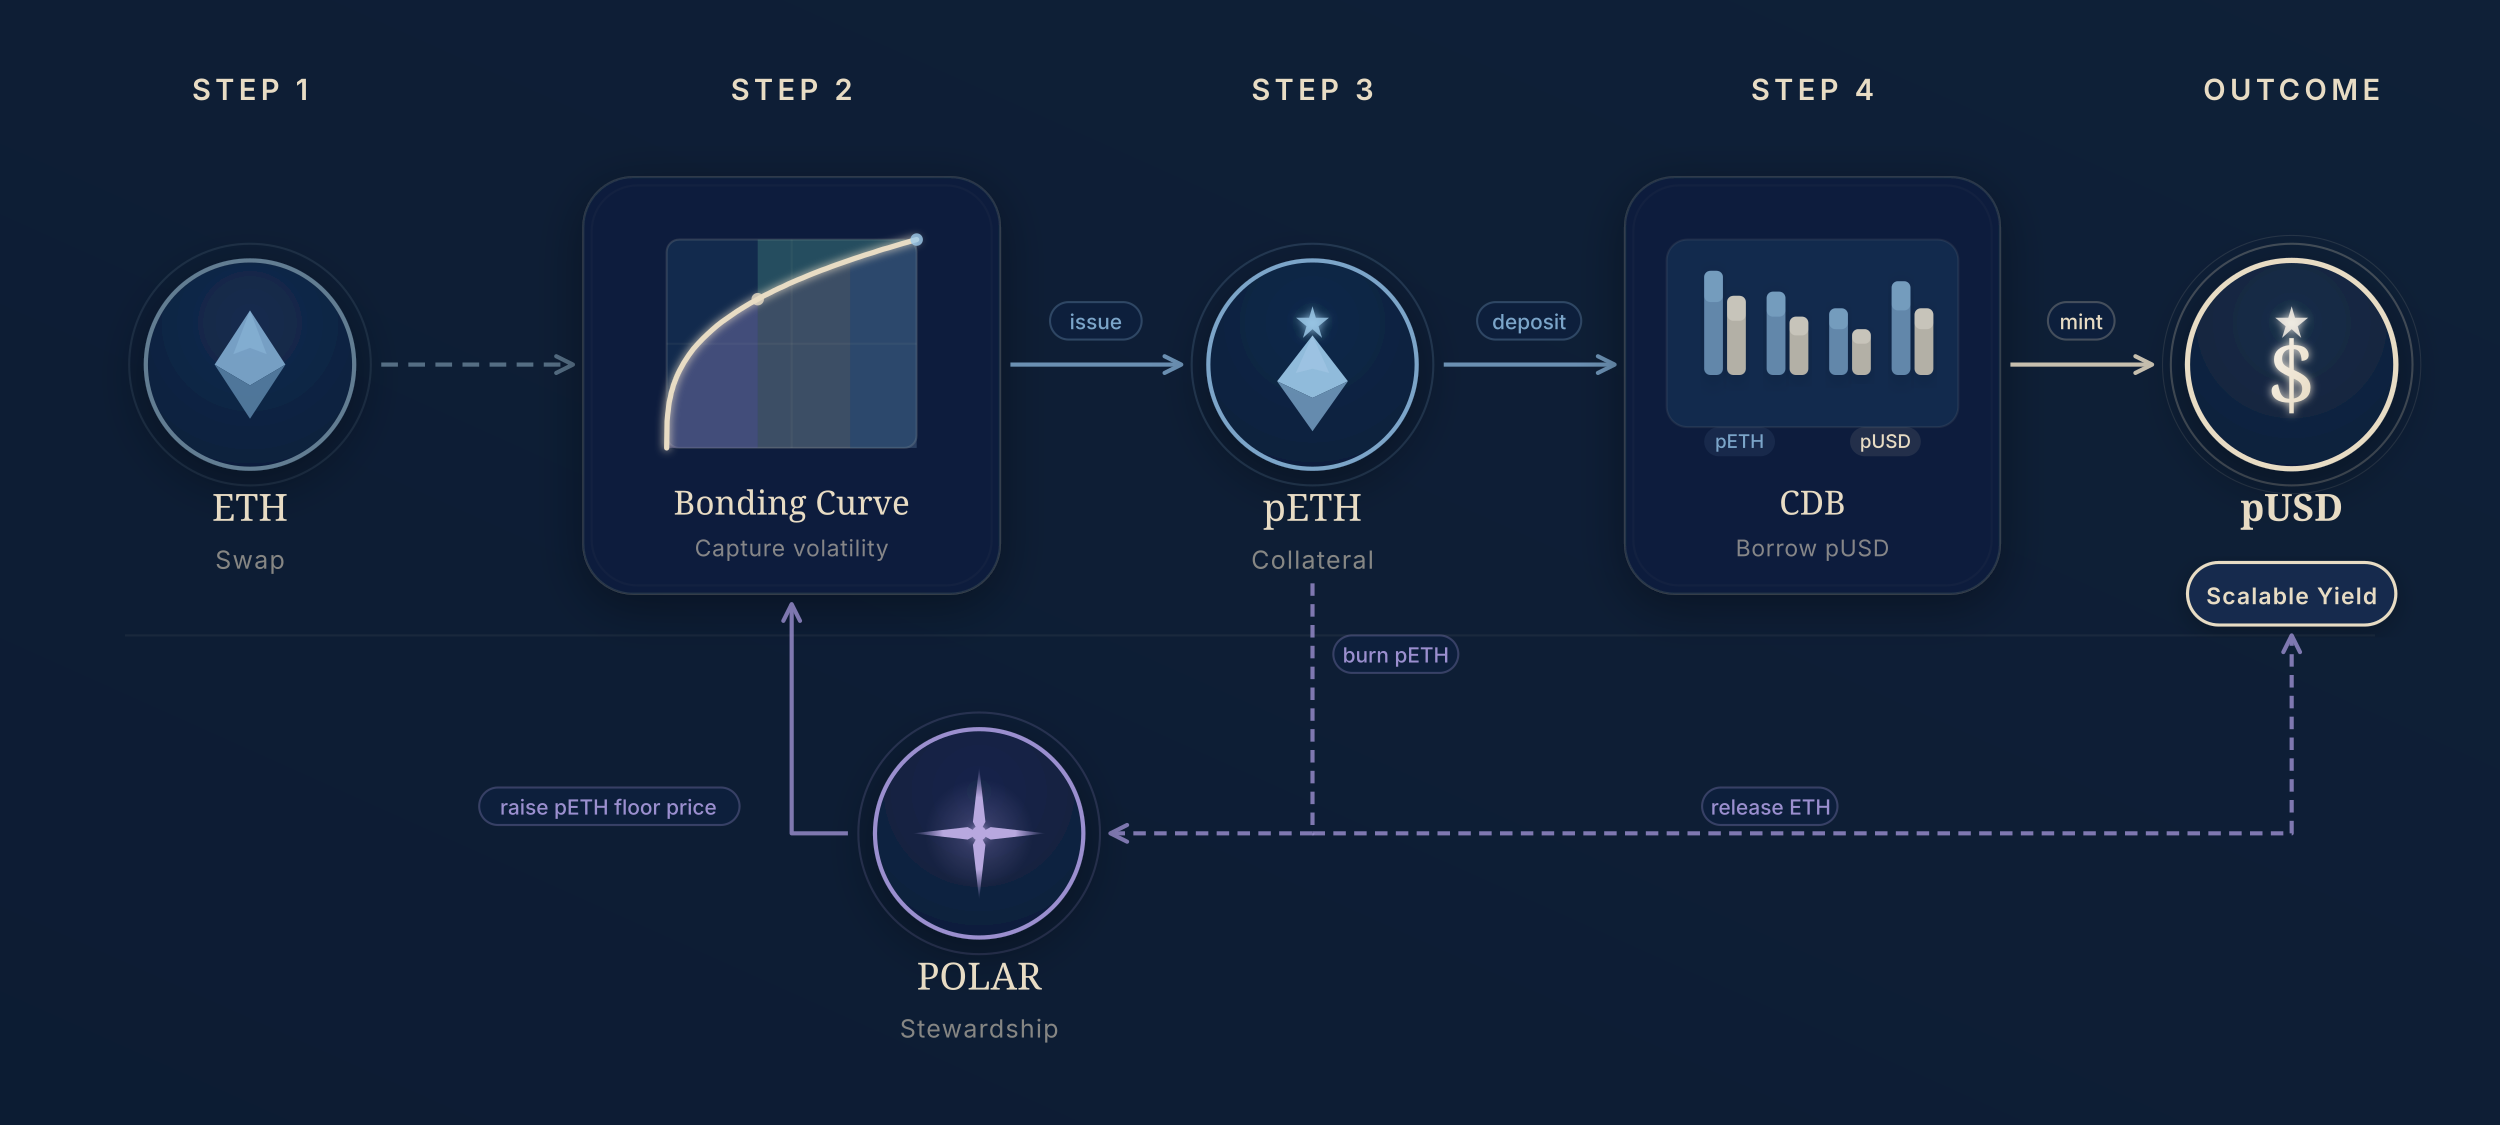
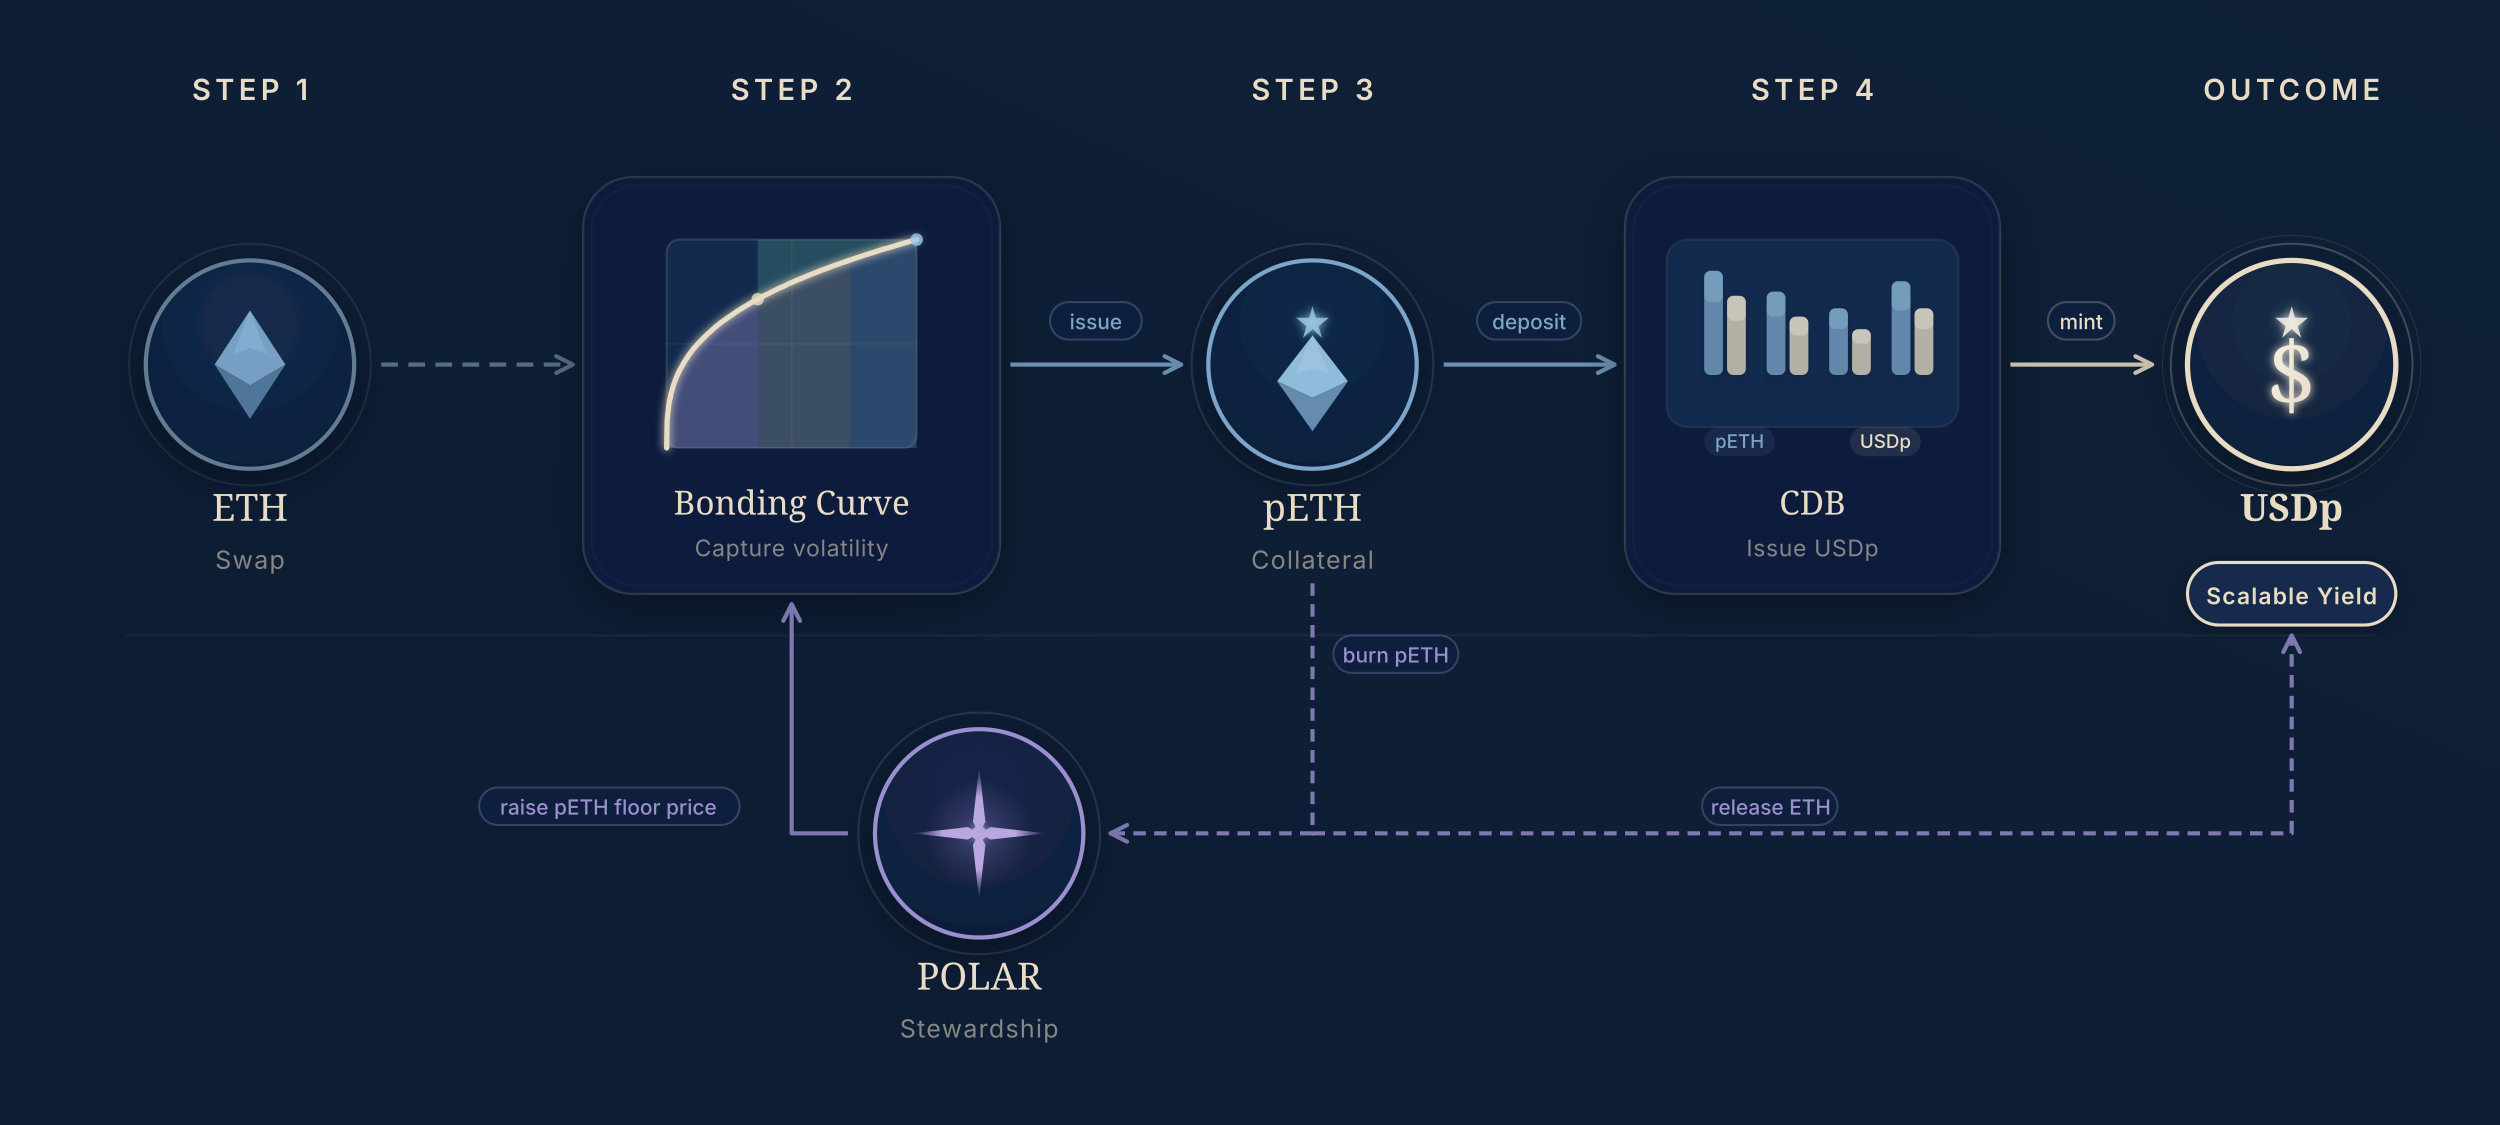
<svg xmlns="http://www.w3.org/2000/svg" viewBox="0 0 1200 540" fill="none">
  <defs>
    <linearGradient id="ethGradient" x1="0%" y1="0%" x2="100%" y2="100%">
      <stop offset="0%" style="stop-color:#7BA5C9" />
      <stop offset="100%" style="stop-color:#5A84A8" />
    </linearGradient>
    <linearGradient id="pethGradient" x1="0%" y1="0%" x2="100%" y2="100%">
      <stop offset="0%" style="stop-color:#9ECBEB" />
      <stop offset="100%" style="stop-color:#7BA5C9" />
    </linearGradient>
    <linearGradient id="pusdGradient" x1="0%" y1="0%" x2="100%" y2="100%">
      <stop offset="0%" style="stop-color:#F5F0E6" />
      <stop offset="100%" style="stop-color:#E8DCC4" />
    </linearGradient>
    <linearGradient id="polarGradient" x1="0%" y1="0%" x2="100%" y2="100%">
      <stop offset="0%" style="stop-color:#B8A8DF" />
      <stop offset="100%" style="stop-color:#9B8FCF" />
    </linearGradient>
    <linearGradient id="curveGradient" x1="0%" y1="100%" x2="100%" y2="0%">
      <stop offset="0%" style="stop-color:#122a4d" />
      <stop offset="100%" style="stop-color:#1a3a5c" />
    </linearGradient>
    <radialGradient id="ethCircleBg" cx="50%" cy="30%" r="70%">
      <stop offset="0%" style="stop-color:#142d4f" />
      <stop offset="100%" style="stop-color:#0d1f3c" />
    </radialGradient>
    <radialGradient id="pethCircleBg" cx="50%" cy="30%" r="70%">
      <stop offset="0%" style="stop-color:#0f2a4a" />
      <stop offset="100%" style="stop-color:#0d1f3c" />
    </radialGradient>
    <radialGradient id="pusdCircleBg" cx="50%" cy="30%" r="70%">
      <stop offset="0%" style="stop-color:#1a2f48" />
      <stop offset="100%" style="stop-color:#0d1f3c" />
    </radialGradient>
    <radialGradient id="polarCircleBg" cx="50%" cy="30%" r="70%">
      <stop offset="0%" style="stop-color:#1a254a" />
      <stop offset="100%" style="stop-color:#0d1f3c" />
    </radialGradient>
    <linearGradient id="arrowGradient1" x1="0%" y1="0%" x2="100%" y2="0%">
      <stop offset="0%" style="stop-color:#627D92" />
      <stop offset="100%" style="stop-color:#7BA5C9" />
    </linearGradient>
    <linearGradient id="arrowGradient2" x1="0%" y1="0%" x2="100%" y2="0%">
      <stop offset="0%" style="stop-color:#7BA5C9" />
      <stop offset="100%" style="stop-color:#9ECBEB" />
    </linearGradient>
    <linearGradient id="arrowGradient3" x1="0%" y1="0%" x2="100%" y2="0%">
      <stop offset="0%" style="stop-color:#7BA5C9" />
      <stop offset="100%" style="stop-color:#E8DCC4" />
    </linearGradient>
    <linearGradient id="arrowGradient4" x1="0%" y1="0%" x2="100%" y2="0%">
      <stop offset="0%" style="stop-color:#E8DCC4" />
      <stop offset="100%" style="stop-color:#F5F0E6" />
    </linearGradient>
    <linearGradient id="burnedAreaGradient" x1="0%" y1="0%" x2="100%" y2="100%">
      <stop offset="0%" style="stop-color:#9B8FCF" />
      <stop offset="100%" style="stop-color:#7B6FAF" />
    </linearGradient>
    <linearGradient id="availableAreaGradient" x1="0%" y1="100%" x2="100%" y2="0%">
      <stop offset="0%" style="stop-color:#5A84A8" />
      <stop offset="100%" style="stop-color:#7BA5C9" />
    </linearGradient>
    <filter id="shadow" x="-30%" y="-30%" width="160%" height="160%">
      <feDropShadow dx="0" dy="6" stdDeviation="12" flood-color="#000000" flood-opacity="0.35" />
    </filter>
    <filter id="shadowSmall" x="-20%" y="-20%" width="140%" height="140%">
      <feDropShadow dx="0" dy="3" stdDeviation="6" flood-color="#000000" flood-opacity="0.25" />
    </filter>
    <filter id="glow" x="-50%" y="-50%" width="200%" height="200%">
      <feGaussianBlur stdDeviation="4" result="coloredBlur" />
      <feMerge>
        <feMergeNode in="coloredBlur" />
        <feMergeNode in="SourceGraphic" />
      </feMerge>
    </filter>
    <filter id="softGlow" x="-50%" y="-50%" width="200%" height="200%">
      <feGaussianBlur stdDeviation="2" result="coloredBlur" />
      <feMerge>
        <feMergeNode in="coloredBlur" />
        <feMergeNode in="SourceGraphic" />
      </feMerge>
    </filter>
    <filter id="innerShadow" x="-20%" y="-20%" width="140%" height="140%">
      <feOffset dx="0" dy="2" />
      <feGaussianBlur stdDeviation="3" result="offset-blur" />
      <feComposite operator="out" in="SourceGraphic" in2="offset-blur" result="inverse" />
      <feFlood flood-color="#000" flood-opacity="0.15" result="color" />
      <feComposite operator="in" in="color" in2="inverse" result="shadow" />
      <feComposite operator="over" in="shadow" in2="SourceGraphic" />
    </filter>
    <filter id="tokenGlow" x="-60%" y="-60%" width="220%" height="220%">
      <feGaussianBlur stdDeviation="8" result="blur" />
      <feMerge>
        <feMergeNode in="blur" />
        <feMergeNode in="SourceGraphic" />
      </feMerge>
    </filter>
    <marker id="arrowCream" markerWidth="12" markerHeight="12" refX="10" refY="6" orient="auto" markerUnits="userSpaceOnUse">
      <path d="M2,2 L10,6 L2,10" fill="none" stroke="#E8DCC4" stroke-width="2" stroke-linecap="round" stroke-linejoin="round" />
    </marker>
    <marker id="arrowBlue" markerWidth="12" markerHeight="12" refX="10" refY="6" orient="auto" markerUnits="userSpaceOnUse">
      <path d="M2,2 L10,6 L2,10" fill="none" stroke="#7BA5C9" stroke-width="2" stroke-linecap="round" stroke-linejoin="round" />
    </marker>
    <marker id="arrowSlate" markerWidth="12" markerHeight="12" refX="10" refY="6" orient="auto" markerUnits="userSpaceOnUse">
      <path d="M2,2 L10,6 L2,10" fill="none" stroke="#627D92" stroke-width="2" stroke-linecap="round" stroke-linejoin="round" />
    </marker>
    <marker id="arrowPurple" markerWidth="12" markerHeight="12" refX="10" refY="6" orient="auto" markerUnits="userSpaceOnUse">
      <path d="M2,2 L10,6 L2,10" fill="none" stroke="#9B8FCF" stroke-width="2" stroke-linecap="round" stroke-linejoin="round" />
    </marker>
    <radialGradient id="polarEmblemGlow" cx="50%" cy="50%" r="50%">
      <stop offset="0%" style="stop-color:#9B8FCF;stop-opacity:0.32" />
      <stop offset="100%" style="stop-color:#9B8FCF;stop-opacity:0" />
    </radialGradient>
    <linearGradient id="polarStarLeft" x1="0%" y1="50%" x2="100%" y2="50%">
      <stop offset="0%" style="stop-color:#9B8FCF;stop-opacity:0" />
      <stop offset="46%" style="stop-color:#B8A8DF" />
    </linearGradient>
    <linearGradient id="polarStarRight" x1="100%" y1="50%" x2="0%" y2="50%">
      <stop offset="0%" style="stop-color:#9B8FCF;stop-opacity:0" />
      <stop offset="46%" style="stop-color:#B8A8DF" />
    </linearGradient>
    <linearGradient id="polarStarTop" x1="50%" y1="0%" x2="50%" y2="100%">
      <stop offset="0%" style="stop-color:#9B8FCF;stop-opacity:0" />
      <stop offset="46%" style="stop-color:#B8A8DF" />
    </linearGradient>
    <linearGradient id="polarStarBottom" x1="50%" y1="100%" x2="50%" y2="0%">
      <stop offset="0%" style="stop-color:#9B8FCF;stop-opacity:0" />
      <stop offset="46%" style="stop-color:#B8A8DF" />
    </linearGradient>
  </defs>
  <rect width="1200" height="540" fill="#0a1628" />
  <rect width="1200" height="540" fill="url(#curveGradient)" opacity="0.3" />
  <line x1="60" y1="305" x2="1140" y2="305" stroke="rgba(232,220,196,0.06)" stroke-width="1" />
  <g font-family="Inter, system-ui, sans-serif" font-size="14" font-weight="600" fill="#E8DCC4" letter-spacing="0.15em">
    <text x="120" y="48" text-anchor="middle">STEP 1</text>
    <text x="380" y="48" text-anchor="middle">STEP 2</text>
    <text x="630" y="48" text-anchor="middle">STEP 3</text>
    <text x="870" y="48" text-anchor="middle">STEP 4</text>
    <text x="1100" y="48" text-anchor="middle">OUTCOME</text>
  </g>
  <g transform="translate(70, 125)">
    <circle cx="50" cy="50" r="58" fill="none" stroke="#627D92" stroke-width="1" opacity="0.2" />
    <circle cx="50" cy="50" r="50" fill="url(#ethCircleBg)" stroke="#627D92" stroke-width="2" filter="url(#shadow)" />
    <g transform="translate(50, 50)">
      <polygon points="0,-26 17,0 0,10 -17,0" fill="#7BA5C9" opacity="0.95" />
      <polygon points="0,10 17,0 0,26 -17,0" fill="#5A84A8" opacity="0.85" />
      <polygon points="0,-26 8,-5 0,-8 -8,-5" fill="#9ECBEB" opacity="0.3" />
    </g>
    <text x="50" y="125" font-family="'Cormorant Garamond', Georgia, serif" font-size="18" font-weight="500" fill="#E8DCC4" text-anchor="middle">ETH</text>
    <text x="50" y="148" font-family="Inter, system-ui, sans-serif" font-size="12" fill="rgba(232,220,196,0.55)" text-anchor="middle" letter-spacing="0.05em">Swap</text>
  </g>
  <g>
    <line x1="183" y1="175" x2="275" y2="175" stroke="#627D92" stroke-width="2" stroke-dasharray="8,5" marker-end="url(#arrowSlate)" opacity="0.85" />
  </g>
  <g transform="translate(280, 85)">
    <rect x="0" y="0" width="200" height="200" rx="24" fill="#0d1f3c" stroke="rgba(232,220,196,0.12)" stroke-width="1" filter="url(#shadow)" />
    <rect x="4" y="4" width="192" height="192" rx="22" fill="none" stroke="rgba(232,220,196,0.03)" stroke-width="1" />
    <g transform="translate(40, 30)">
      <rect x="0" y="0" width="120" height="100" fill="#122a4d" stroke="rgba(232,220,196,0.15)" stroke-width="1" rx="6" />
      <line x1="0" y1="50" x2="120" y2="50" stroke="rgba(232,220,196,0.05)" stroke-width="1" />
      <line x1="60" y1="0" x2="60" y2="100" stroke="rgba(232,220,196,0.05)" stroke-width="1" />
      <path d="M0.0,100.0 L0.2,87.2 L0.5,83.9 L0.8,81.6 L1.0,79.7 L1.2,78.2 L1.5,76.8 L1.8,75.6 L2.0,74.5 L2.2,73.4 L2.5,72.5 L2.8,71.6 L3.0,70.8 L3.2,70.0 L3.5,69.2 L3.8,68.5 L4.0,67.8 L4.3,67.2 L4.5,66.5 L4.8,65.9 L5.0,65.3 L5.3,64.8 L5.5,64.2 L5.8,63.7 L6.0,63.2 L6.0,63.2 L8.3,59.0 L10.6,55.5 L12.8,52.5 L15.1,49.9 L17.4,47.5 L19.7,45.3 L22.0,43.2 L24.2,41.3 L26.5,39.5 L28.8,37.9 L31.1,36.3 L33.4,34.7 L35.6,33.3 L37.9,31.9 L40.2,30.5 L42.5,29.3 L43.7,28.6 L43.7,100 L0,100 Z" fill="#9B8FCF" opacity="0.35" />
      <path d="M43.7,28.6 L44.8,28.0 L47.0,26.8 L49.3,25.7 L51.6,24.5 L53.9,23.4 L56.2,22.4 L58.4,21.3 L60.7,20.3 L63.0,19.3 L65.3,18.4 L67.6,17.4 L69.8,16.5 L72.1,15.6 L74.4,14.7 L76.7,13.9 L79.0,13.0 L81.2,12.2 L83.5,11.4 L85.8,10.6 L88.1,9.8 L88.1,100 L43.7,100 Z" fill="#E8DCC4" opacity="0.20" />
      <path d="M43.7,28.6 L44.8,28.0 L47.0,26.8 L49.3,25.7 L51.6,24.5 L53.9,23.4 L56.2,22.4 L58.4,21.3 L60.7,20.3 L63.0,19.3 L65.3,18.4 L67.6,17.4 L69.8,16.5 L72.1,15.6 L74.4,14.7 L76.7,13.9 L79.0,13.0 L81.2,12.2 L83.5,11.4 L85.8,10.6 L88.1,9.8 L90.4,9.0 L92.6,8.3 L94.9,7.5 L97.2,6.8 L99.5,6.1 L101.8,5.3 L104.0,4.6 L106.3,4.0 L108.6,3.3 L110.9,2.6 L113.2,1.9 L115.4,1.3 L117.7,0.6 L120.0,0.0 L120,0 L43.7,0 Z" fill="#6BCAA0" opacity="0.22" />
      <path d="M88.1,9.8 L90.4,9.0 L92.6,8.3 L94.9,7.5 L97.2,6.8 L99.5,6.1 L101.8,5.3 L104.0,4.6 L106.3,4.0 L108.6,3.3 L110.9,2.6 L113.2,1.9 L115.4,1.3 L117.7,0.6 L120.0,0.0 L120,0 L120,100 L88.1,100 Z" fill="#7BA5C9" opacity="0.25" />
      <path d="M0.0,100.0 L0.2,87.2 L0.5,83.9 L0.8,81.6 L1.0,79.7 L1.2,78.2 L1.5,76.8 L1.8,75.6 L2.0,74.5 L2.2,73.4 L2.5,72.5 L2.8,71.6 L3.0,70.8 L3.2,70.0 L3.5,69.2 L3.8,68.5 L4.0,67.8 L4.3,67.2 L4.5,66.5 L4.8,65.9 L5.0,65.3 L5.3,64.8 L5.5,64.2 L5.8,63.7 L6.0,63.2 L6.0,63.2 L8.3,59.0 L10.6,55.5 L12.8,52.5 L15.1,49.9 L17.4,47.5 L19.7,45.3 L22.0,43.2 L24.2,41.3 L26.5,39.5 L28.8,37.9 L31.1,36.3 L33.4,34.7 L35.6,33.3 L37.9,31.9 L40.2,30.5 L42.5,29.3 L44.8,28.0 L47.0,26.8 L49.3,25.7 L51.6,24.5 L53.9,23.4 L56.2,22.4 L58.4,21.3 L60.7,20.3 L63.0,19.3 L65.3,18.4 L67.6,17.4 L69.8,16.5 L72.1,15.6 L74.4,14.7 L76.7,13.9 L79.0,13.0 L81.2,12.2 L83.5,11.4 L85.8,10.6 L88.1,9.8 L90.4,9.0 L92.6,8.3 L94.9,7.5 L97.2,6.8 L99.5,6.1 L101.8,5.3 L104.0,4.6 L106.3,4.0 L108.6,3.3 L110.9,2.6 L113.2,1.9 L115.4,1.3 L117.7,0.6 L120.0,0.0" fill="none" stroke="#E8DCC4" stroke-width="2.5" stroke-linecap="round" stroke-linejoin="round" filter="url(#softGlow)" />
      <circle cx="43.7" cy="28.6" r="3" fill="#E8DCC4" opacity="0.8" />
      <circle cx="120" cy="0" r="3" fill="#9ECBEB" opacity="0.8" />
    </g>
    <text x="100" y="162" font-family="'Cormorant Garamond', Georgia, serif" font-size="16" font-weight="500" fill="#E8DCC4" text-anchor="middle">Bonding Curve</text>
    <text x="100" y="182" font-family="Inter, system-ui, sans-serif" font-size="11" fill="rgba(232,220,196,0.55)" text-anchor="middle" letter-spacing="0.03em">Capture volatility</text>
  </g>
  <g>
    <line x1="485" y1="175" x2="567" y2="175" stroke="#7BA5C9" stroke-width="2" marker-end="url(#arrowBlue)" opacity="0.85" />
    <rect x="504" y="145" width="44" height="18" rx="9" fill="#0d1f3c" stroke="rgba(123,165,201,0.3)" stroke-width="1" />
    <text x="526" y="158" font-family="Inter, system-ui, sans-serif" font-size="10" fill="#7BA5C9" text-anchor="middle" font-weight="500">issue</text>
  </g>
  <g transform="translate(580, 125)">
    <circle cx="50" cy="50" r="58" fill="none" stroke="#7BA5C9" stroke-width="1" opacity="0.2" />
    <circle cx="50" cy="50" r="50" fill="url(#pethCircleBg)" stroke="#7BA5C9" stroke-width="2" filter="url(#shadow)" />
    <g filter="url(#softGlow)">
      <polygon points="50,22 51.6,27.5 57.9,27.5 52.9,31.6 54.6,37.2 50,33.0 45.4,37.2 47.1,31.6 42.1,27.5 48.4,27.5" fill="#9ECBEB" fill-opacity="0.8" />
    </g>
    <g transform="translate(50, 58)">
      <polygon points="0,-22 17,0 0,8 -17,0" fill="#9ECBEB" opacity="0.9" />
      <polygon points="0,8 17,0 0,24 -17,0" fill="#7BA5C9" opacity="0.8" />
      <polygon points="0,-22 8,-4 0,-6 -8,-4" fill="#B8D4F0" opacity="0.3" />
    </g>
    <text x="50" y="125" font-family="'Cormorant Garamond', Georgia, serif" font-size="18" font-weight="500" fill="#E8DCC4" text-anchor="middle">pETH</text>
    <text x="50" y="148" font-family="Inter, system-ui, sans-serif" font-size="12" fill="rgba(232,220,196,0.55)" text-anchor="middle" letter-spacing="0.05em">Collateral</text>
  </g>
  <g>
    <line x1="693" y1="175" x2="775" y2="175" stroke="#7BA5C9" stroke-width="2" marker-end="url(#arrowBlue)" opacity="0.85" />
    <rect x="709" y="145" width="50" height="18" rx="9" fill="#0d1f3c" stroke="rgba(123,165,201,0.3)" stroke-width="1" />
    <text x="734" y="158" font-family="Inter, system-ui, sans-serif" font-size="10" fill="#7BA5C9" text-anchor="middle" font-weight="500">deposit</text>
  </g>
  <g transform="translate(780, 85)">
    <rect x="0" y="0" width="180" height="200" rx="24" fill="#0d1f3c" stroke="rgba(232,220,196,0.12)" stroke-width="1" filter="url(#shadow)" />
    <rect x="4" y="4" width="172" height="192" rx="22" fill="none" stroke="rgba(232,220,196,0.03)" stroke-width="1" />
    <g transform="translate(90, 70)">
      <rect x="-70" y="-40" width="140" height="90" rx="10" fill="#122a4d" stroke="rgba(232,220,196,0.08)" stroke-width="1" />
      <g transform="translate(-52, 5)">
        <rect x="0" y="-30" width="9" height="50" rx="3" fill="#7BA5C9" opacity="0.75" filter="url(#shadowSmall)" />
        <rect x="0" y="-30" width="9" height="15" rx="3" fill="#9ECBEB" opacity="0.3" />
        <rect x="11" y="-18" width="9" height="38" rx="3" fill="#E8DCC4" opacity="0.75" filter="url(#shadowSmall)" />
        <rect x="11" y="-18" width="9" height="12" rx="3" fill="#F5F0E6" opacity="0.3" />
      </g>
      <g transform="translate(-22, 5)">
        <rect x="0" y="-20" width="9" height="40" rx="3" fill="#7BA5C9" opacity="0.75" filter="url(#shadowSmall)" />
        <rect x="0" y="-20" width="9" height="12" rx="3" fill="#9ECBEB" opacity="0.3" />
        <rect x="11" y="-8" width="9" height="28" rx="3" fill="#E8DCC4" opacity="0.75" filter="url(#shadowSmall)" />
        <rect x="11" y="-8" width="9" height="9" rx="3" fill="#F5F0E6" opacity="0.3" />
      </g>
      <g transform="translate(8, 5)">
        <rect x="0" y="-12" width="9" height="32" rx="3" fill="#7BA5C9" opacity="0.75" filter="url(#shadowSmall)" />
        <rect x="0" y="-12" width="9" height="10" rx="3" fill="#9ECBEB" opacity="0.3" />
        <rect x="11" y="-2" width="9" height="22" rx="3" fill="#E8DCC4" opacity="0.75" filter="url(#shadowSmall)" />
        <rect x="11" y="-2" width="9" height="7" rx="3" fill="#F5F0E6" opacity="0.3" />
      </g>
      <g transform="translate(38, 5)">
        <rect x="0" y="-25" width="9" height="45" rx="3" fill="#7BA5C9" opacity="0.75" filter="url(#shadowSmall)" />
        <rect x="0" y="-25" width="9" height="14" rx="3" fill="#9ECBEB" opacity="0.3" />
        <rect x="11" y="-12" width="9" height="32" rx="3" fill="#E8DCC4" opacity="0.75" filter="url(#shadowSmall)" />
        <rect x="11" y="-12" width="9" height="10" rx="3" fill="#F5F0E6" opacity="0.3" />
      </g>
      <rect x="-52" y="50" width="34" height="14" rx="7" fill="rgba(123,165,201,0.1)" />
      <text x="-35" y="60" font-family="Inter, system-ui, sans-serif" font-size="9" fill="#7BA5C9" text-anchor="middle" font-weight="500">pETH</text>
      <rect x="18" y="50" width="34" height="14" rx="7" fill="rgba(232,220,196,0.1)" />
-       <text x="35" y="60" font-family="Inter, system-ui, sans-serif" font-size="9" fill="#E8DCC4" text-anchor="middle" font-weight="500">pUSD</text>
+       <text x="35" y="60" font-family="Inter, system-ui, sans-serif" font-size="9" fill="#E8DCC4" text-anchor="middle" font-weight="500">USDp</text>
    </g>
    <text x="90" y="162" font-family="'Cormorant Garamond', Georgia, serif" font-size="16" font-weight="500" fill="#E8DCC4" text-anchor="middle">CDB</text>
-     <text x="90" y="182" font-family="Inter, system-ui, sans-serif" font-size="11" fill="rgba(232,220,196,0.55)" text-anchor="middle" letter-spacing="0.03em">Borrow pUSD</text>
+     <text x="90" y="182" font-family="Inter, system-ui, sans-serif" font-size="11" fill="rgba(232,220,196,0.55)" text-anchor="middle" letter-spacing="0.03em">Issue USDp</text>
  </g>
  <g>
    <line x1="965" y1="175" x2="1033" y2="175" stroke="#E8DCC4" stroke-width="2" marker-end="url(#arrowCream)" opacity="0.85" />
    <rect x="983" y="145" width="32" height="18" rx="9" fill="#0d1f3c" stroke="rgba(232,220,196,0.25)" stroke-width="1" />
    <text x="999" y="158" font-family="Inter, system-ui, sans-serif" font-size="10" fill="#E8DCC4" text-anchor="middle" font-weight="500">mint</text>
  </g>
  <g transform="translate(1050, 125)">
    <circle cx="50" cy="50" r="58" fill="none" stroke="#E8DCC4" stroke-width="1" opacity="0.25" />
    <circle cx="50" cy="50" r="62" fill="none" stroke="#E8DCC4" stroke-width="0.5" opacity="0.12" />
    <circle cx="50" cy="50" r="50" fill="url(#pusdCircleBg)" stroke="#E8DCC4" stroke-width="2.5" filter="url(#shadow)" />
    <text x="50" y="70" font-family="'Cormorant Garamond', Georgia, serif" font-size="43" font-weight="500" fill="url(#pusdGradient)" text-anchor="middle" filter="url(#softGlow)">$</text>
    <g filter="url(#softGlow)">
      <polygon points="50,22 51.6,27.5 57.9,27.5 52.9,31.6 54.6,37.2 50,33.0 45.4,37.2 47.1,31.6 42.1,27.5 48.4,27.5" fill="#F5F0E6" fill-opacity="0.85" />
    </g>
-     <text x="50" y="125" font-family="'Cormorant Garamond', Georgia, serif" font-size="18" font-weight="600" fill="#E8DCC4" text-anchor="middle">pUSD</text>
+     <text x="50" y="125" font-family="'Cormorant Garamond', Georgia, serif" font-size="18" font-weight="600" fill="#E8DCC4" text-anchor="middle">USDp</text>
    <g transform="translate(50, 145)">
      <rect x="-50" y="0" width="100" height="30" rx="15" fill="#122a4d" stroke="#E8DCC4" stroke-width="1.5" filter="url(#shadowSmall)" />
      <text x="0" y="20" font-family="Inter, system-ui, sans-serif" font-size="11" font-weight="600" fill="#E8DCC4" text-anchor="middle" letter-spacing="0.05em">Scalable Yield</text>
    </g>
  </g>
  <path d="M630 280 L630 400 L533 400" stroke="#9B8FCF" stroke-width="2" fill="none" stroke-dasharray="6,4" marker-end="url(#arrowPurple)" opacity="0.8" stroke-linejoin="round" />
  <rect x="640" y="305" width="60" height="18" rx="9" fill="#0d1f3c" stroke="rgba(155,143,207,0.3)" stroke-width="1" />
  <text x="670" y="318" font-family="Inter, system-ui, sans-serif" font-size="10" fill="#9B8FCF" font-weight="500" text-anchor="middle">burn pETH</text>
  <g transform="translate(420, 350)">
    <circle cx="50" cy="50" r="58" fill="none" stroke="#9B8FCF" stroke-width="1" opacity="0.2" />
    <circle cx="50" cy="50" r="50" fill="url(#polarCircleBg)" stroke="#9B8FCF" stroke-width="2" filter="url(#shadow)" />
    <g transform="translate(50, 50)">
      <circle cx="0" cy="0" r="26" fill="url(#polarEmblemGlow)" />
      <path d="M-32,0 L-5.5,-3 L0,0 L-5.5,3 Z" fill="url(#polarStarLeft)" />
      <path d="M32,0 L5.5,3 L0,0 L5.5,-3 Z" fill="url(#polarStarRight)" />
      <path d="M0,-32 L3,-5.5 L0,0 L-3,-5.5 Z" fill="url(#polarStarTop)" />
      <path d="M0,32 L3,5.5 L0,0 L-3,5.5 Z" fill="url(#polarStarBottom)" />
      <circle cx="0" cy="0" r="3.5" fill="#B8A8DF" filter="url(#softGlow)" />
    </g>
    <text x="50" y="125" font-family="'Cormorant Garamond', Georgia, serif" font-size="18" font-weight="500" fill="#E8DCC4" text-anchor="middle">POLAR</text>
    <text x="50" y="148" font-family="Inter, system-ui, sans-serif" font-size="12" fill="rgba(232,220,196,0.55)" text-anchor="middle" letter-spacing="0.05em">Stewardship</text>
  </g>
  <path d="M407 400 L380 400 L380 290" stroke="#9B8FCF" stroke-width="2" fill="none" marker-end="url(#arrowPurple)" opacity="0.8" stroke-linejoin="round" />
  <rect x="230" y="378" width="125" height="18" rx="9" fill="#0d1f3c" stroke="rgba(155,143,207,0.3)" stroke-width="1" />
  <text x="292" y="391" font-family="Inter, system-ui, sans-serif" font-size="10" fill="#9B8FCF" font-weight="500" text-anchor="middle">raise pETH floor price</text>
  <path d="M630 400 L1100 400 L1100 305" stroke="#9B8FCF" stroke-width="2" fill="none" stroke-dasharray="6,4" marker-end="url(#arrowPurple)" opacity="0.8" stroke-linejoin="round" />
  <rect x="817" y="378" width="65" height="18" rx="9" fill="#0d1f3c" stroke="rgba(155,143,207,0.3)" stroke-width="1" />
  <text x="850" y="391" font-family="Inter, system-ui, sans-serif" font-size="10" fill="#9B8FCF" font-weight="500" text-anchor="middle">release ETH</text>
</svg>
